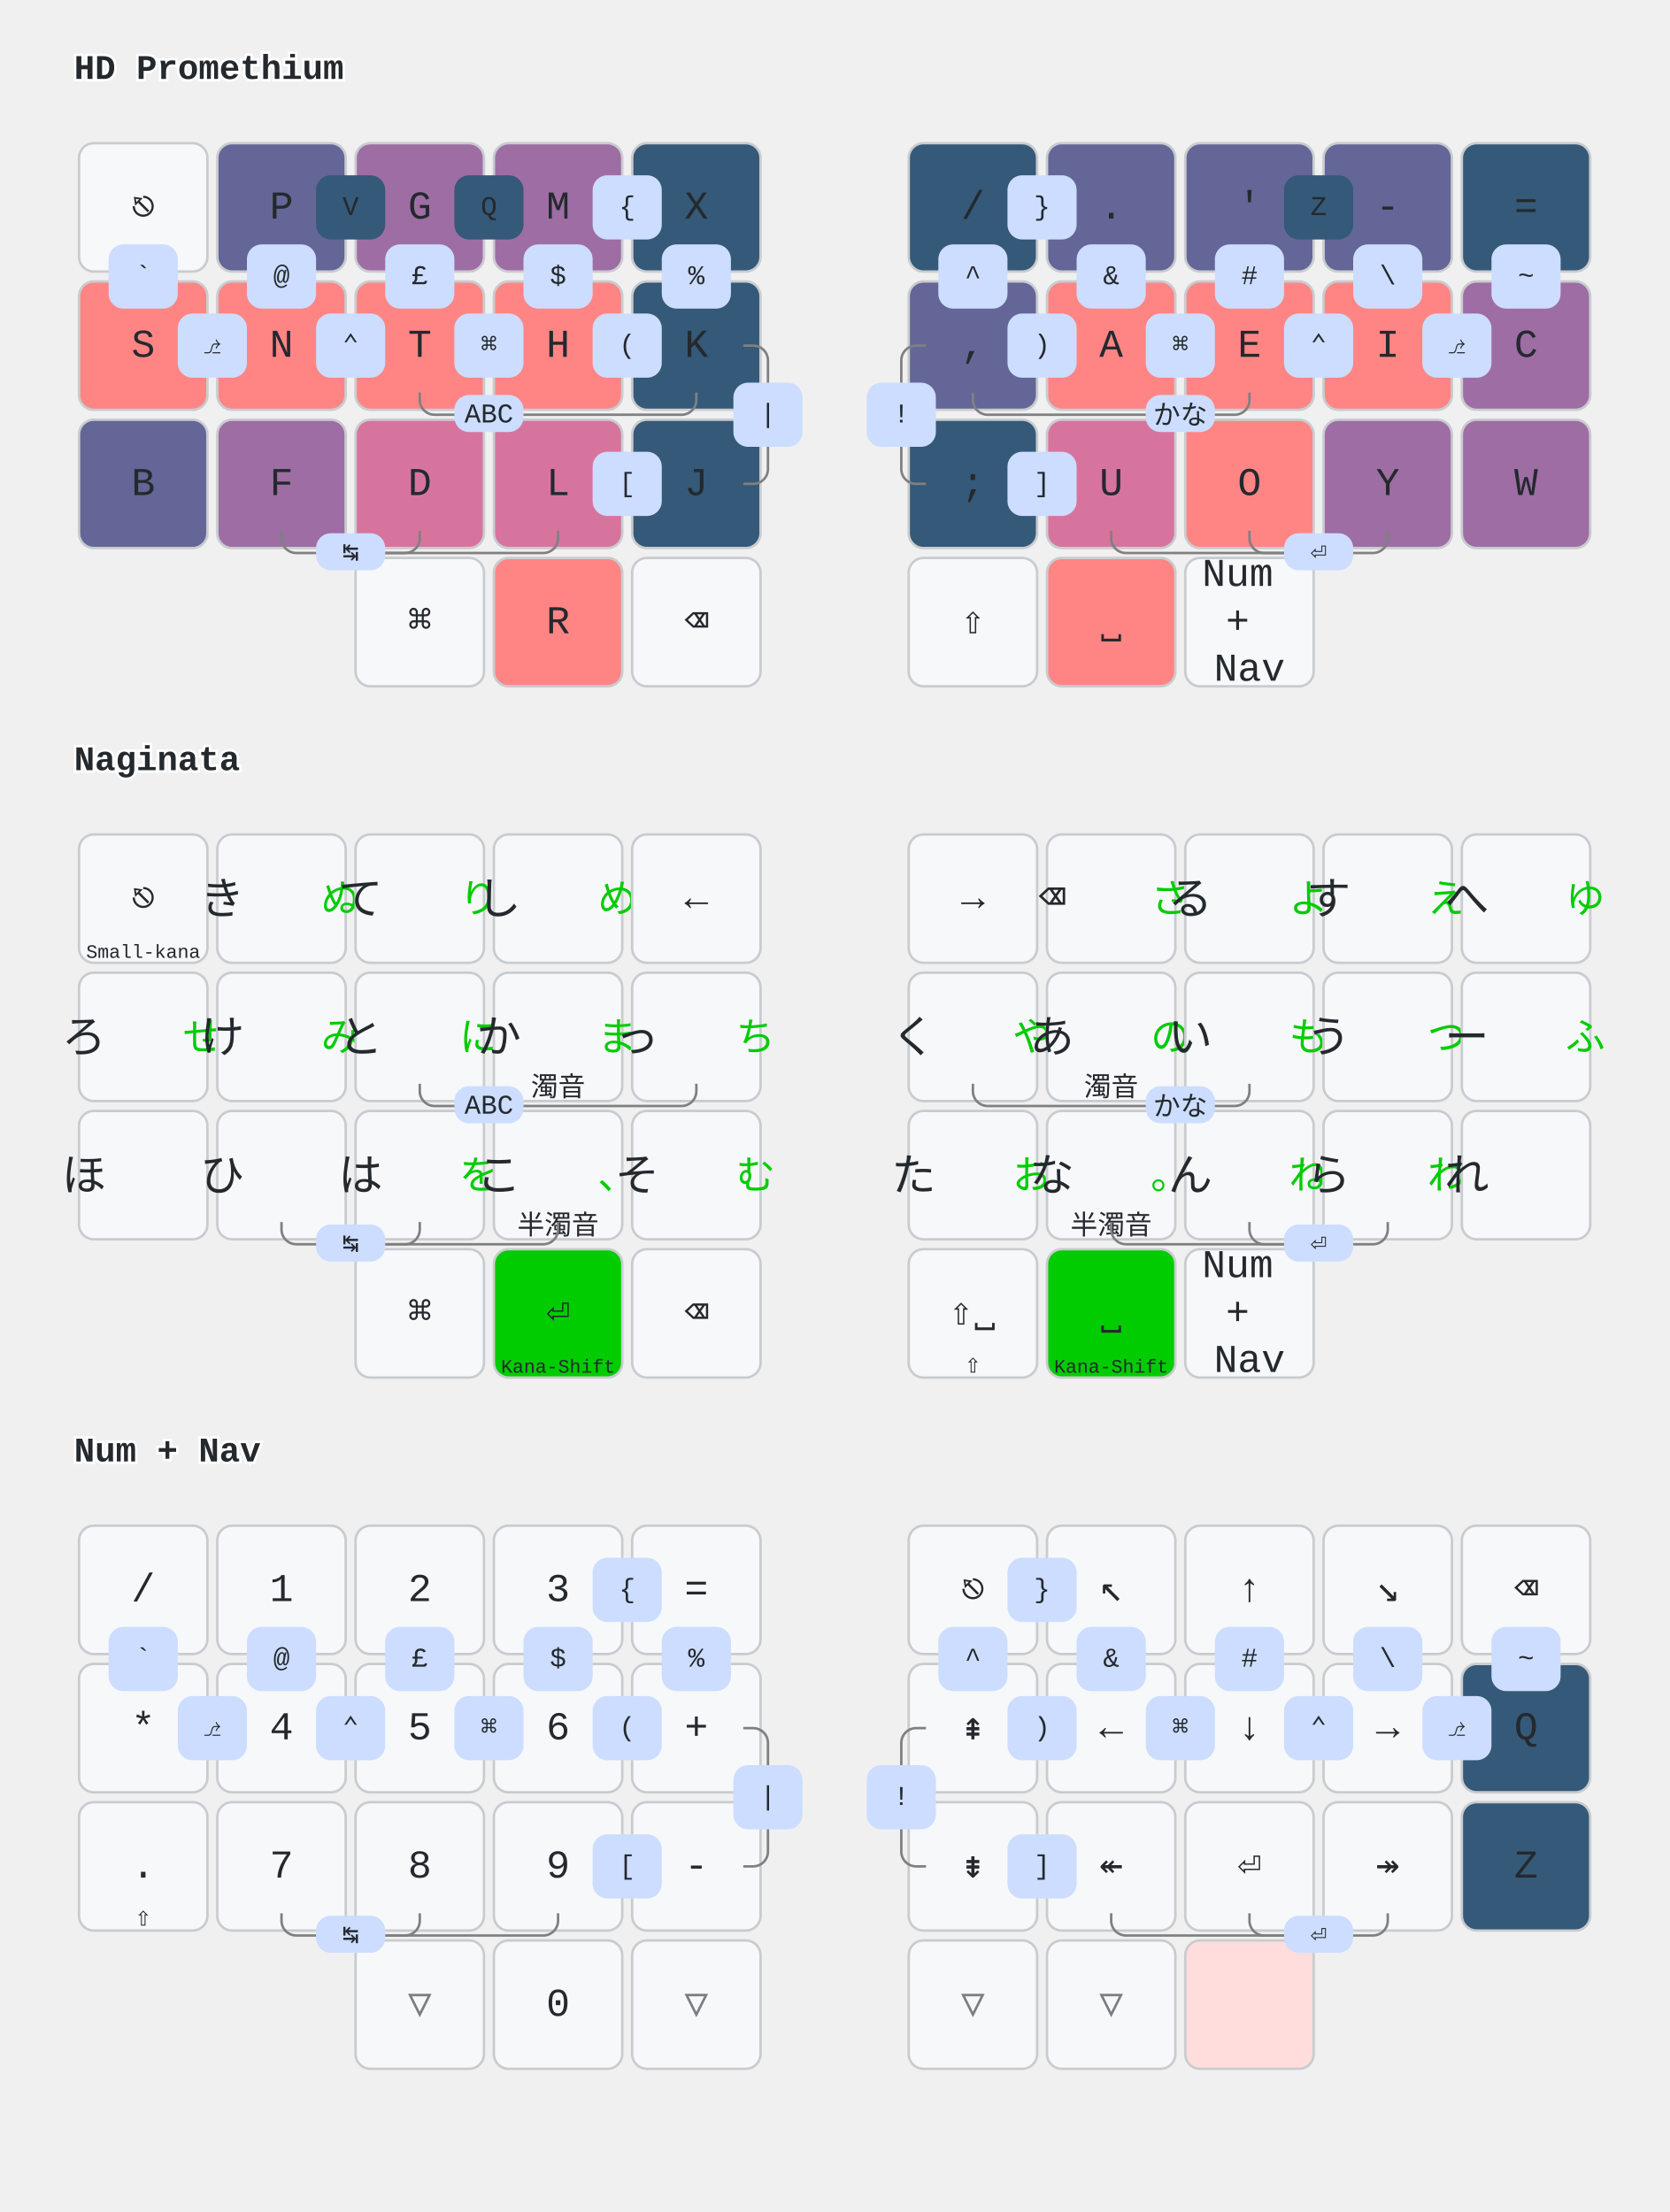
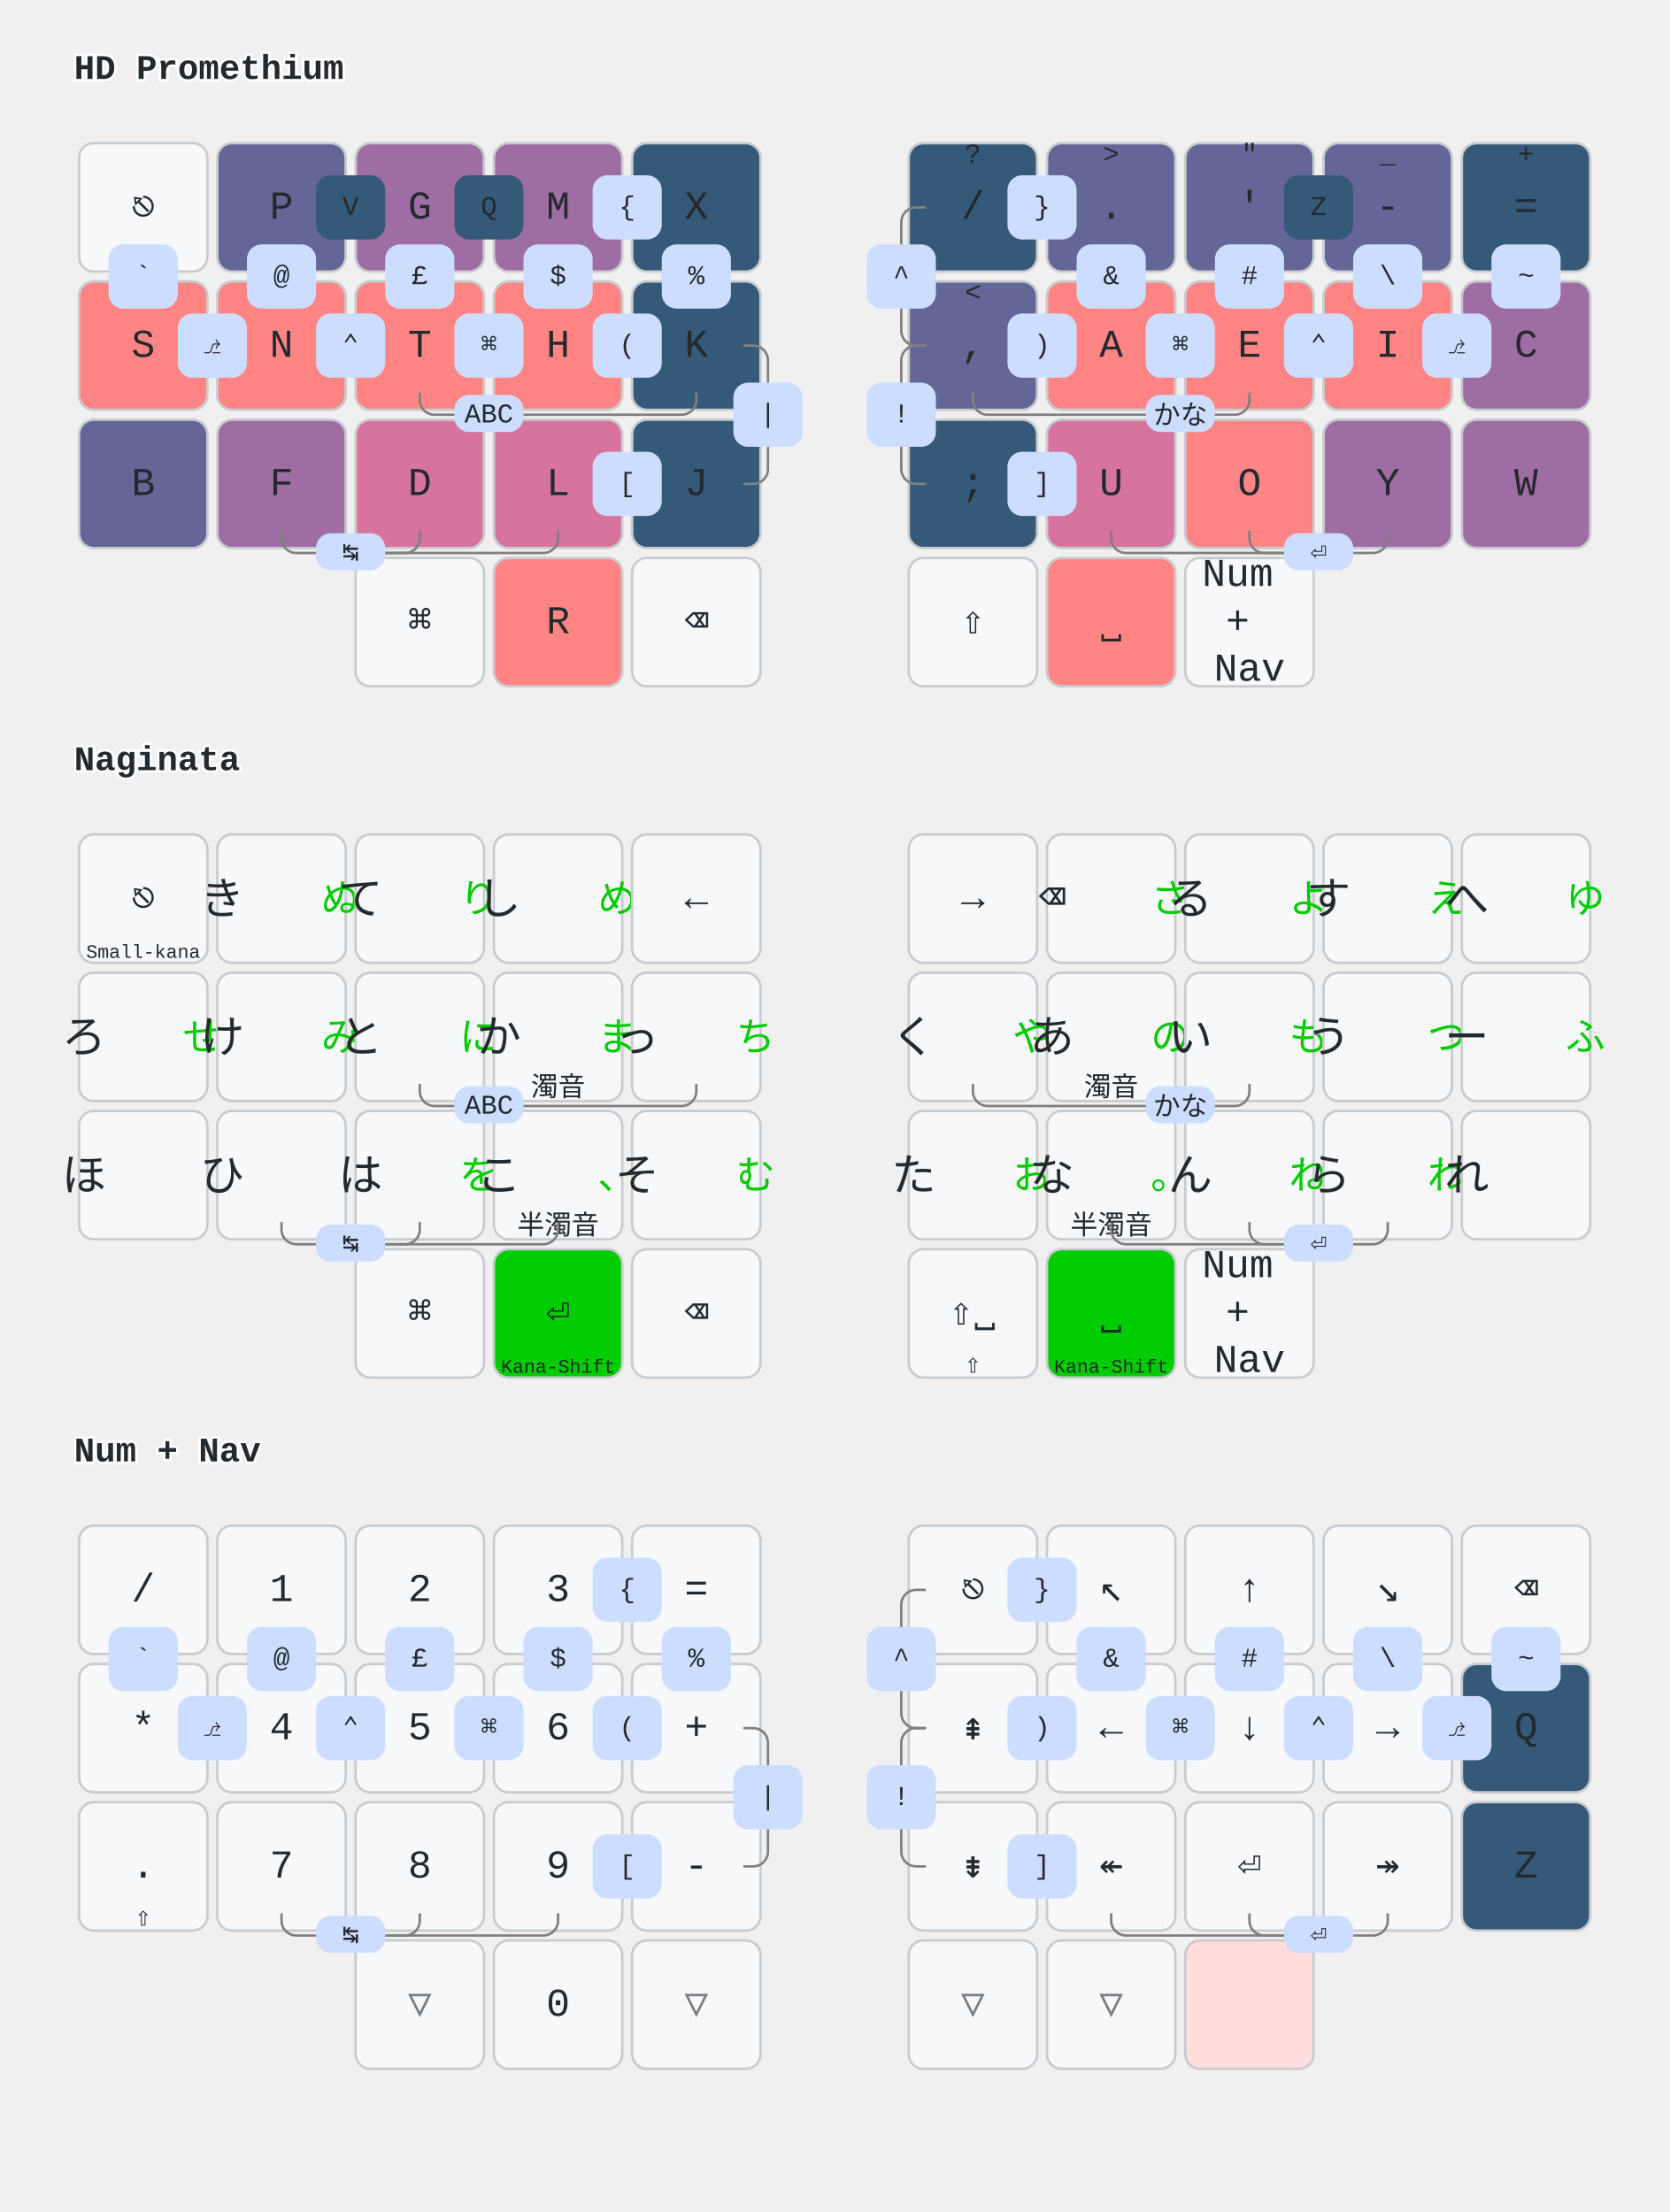
<svg xmlns="http://www.w3.org/2000/svg" width="676" height="896" viewBox="0 0 676 896" class="keymap">
  <style>/* inherit to force styles through use tags*/
svg path {
    fill: inherit;
}
/* font and background color specifications */
svg.keymap {
    font-family: SFMono-Regular,Consolas,Liberation Mono,Menlo,monospace;
    font-size: 14px;
    font-kerning: normal;
    text-rendering: optimizeLegibility;
    fill: #24292e;
}

/* default key styling */
rect.key {
    fill: #f6f8fa;
    stroke: #c9cccf;
    stroke-width: 1;
}

/* color accent for combo boxes */
rect.combo {
    fill: #cdf;
}

/* color accent for held keys */
rect.held, rect.combo.held {
    fill: #fdd;
}

/* color accent for ghost (optional) keys */
rect.ghost, rect.combo.ghost {
    stroke-dasharray: 4, 4;
    stroke-width: 2;
}

text {
    text-anchor: middle;
    dominant-baseline: middle;
}

/* styling for layer labels */
text.label {
    font-weight: bold;
    text-anchor: start;
    stroke: white;
    stroke-width: 2;
    paint-order: stroke;
}

text.tap {
    font-size: 16px;
}

/* styling for combo tap, and key hold/shifted label text */
text.combo, text.hold, text.shifted {
    font-size: 11px;
}

text.hold {
    text-anchor: middle;
    dominant-baseline: auto;
}

text.shifted {
    text-anchor: middle;
    dominant-baseline: hanging;
}

/* styling for hold/shifted label text in combo box */
text.combo.hold, text.combo.shifted {
    font-size: 8px;
}

/* lighter symbol for transparent keys */
text.trans {
    fill: #7b7e81;
}

/* styling for combo dendrons */
path.combo {
    stroke-width: 1;
    stroke: gray;
    fill: none;
}

/* Start Tabler Icons Cleanup */
/* cannot use height/width with glyphs */
.icon-tabler &gt; path {
    fill: inherit;
    stroke: inherit;
}
/* hide tabler's default box */
.icon-tabler &gt; path[stroke="none"][fill="none"] {
    visibility: collapse;
}

rect.low {
    fill: #355978;
}
rect.medium-low {
    fill: #636696;
}
rect.medium {
    fill: #9E6DA4;
}
rect.medium-high {
    fill: #D7749D;
}
rect.high {
    fill: #FF8585;
}

/* green styling for Naginata kana-shift */
rect.kshift {
    fill: #00CC00;
}
text.left {
    font-size: 18px;
    translate: 16px 7px;
}
text.right {
    fill: #00CC00;
    font-size: 16px;
    translate: -16px -10px;
}
</style>
  <g transform="translate(30, 0)" class="layer-HD Promethium">
    <text x="0" y="28" class="label" id="HD-Promethium">HD Promethium</text>
    <g transform="translate(0, 56)">
      <g transform="translate(28, 28)" class="key keypos-0">
        <rect rx="6" ry="6" x="-26" y="-26" width="52" height="52" class="key" />
        <text x="0" y="0" class="key tap">⎋</text>
      </g>
      <g transform="translate(84, 28)" class="key medium-low keypos-1">
        <rect rx="6" ry="6" x="-26" y="-26" width="52" height="52" class="key medium-low" />
        <text x="0" y="0" class="key medium-low tap">P</text>
      </g>
      <g transform="translate(140, 28)" class="key medium keypos-2">
        <rect rx="6" ry="6" x="-26" y="-26" width="52" height="52" class="key medium" />
        <text x="0" y="0" class="key medium tap">G</text>
      </g>
      <g transform="translate(196, 28)" class="key medium keypos-3">
        <rect rx="6" ry="6" x="-26" y="-26" width="52" height="52" class="key medium" />
        <text x="0" y="0" class="key medium tap">M</text>
      </g>
      <g transform="translate(252, 28)" class="key low keypos-4">
        <rect rx="6" ry="6" x="-26" y="-26" width="52" height="52" class="key low" />
        <text x="0" y="0" class="key low tap">X</text>
      </g>
      <g transform="translate(364, 28)" class="key low keypos-5">
        <rect rx="6" ry="6" x="-26" y="-26" width="52" height="52" class="key low" />
        <text x="0" y="0" class="key low tap">/</text>
+         <text x="0" y="-24" class="key low shifted">?</text>
      </g>
      <g transform="translate(420, 28)" class="key medium-low keypos-6">
        <rect rx="6" ry="6" x="-26" y="-26" width="52" height="52" class="key medium-low" />
        <text x="0" y="0" class="key medium-low tap">.</text>
+         <text x="0" y="-24" class="key medium-low shifted">&gt;</text>
      </g>
      <g transform="translate(476, 28)" class="key medium-low keypos-7">
        <rect rx="6" ry="6" x="-26" y="-26" width="52" height="52" class="key medium-low" />
        <text x="0" y="0" class="key medium-low tap">'</text>
+         <text x="0" y="-24" class="key medium-low shifted">"</text>
      </g>
      <g transform="translate(532, 28)" class="key medium-low keypos-8">
        <rect rx="6" ry="6" x="-26" y="-26" width="52" height="52" class="key medium-low" />
        <text x="0" y="0" class="key medium-low tap">-</text>
+         <text x="0" y="-24" class="key medium-low shifted">_</text>
      </g>
      <g transform="translate(588, 28)" class="key low keypos-9">
        <rect rx="6" ry="6" x="-26" y="-26" width="52" height="52" class="key low" />
        <text x="0" y="0" class="key low tap">=</text>
+         <text x="0" y="-24" class="key low shifted">+</text>
      </g>
      <g transform="translate(28, 84)" class="key high keypos-10">
        <rect rx="6" ry="6" x="-26" y="-26" width="52" height="52" class="key high" />
        <text x="0" y="0" class="key high tap">S</text>
      </g>
      <g transform="translate(84, 84)" class="key high keypos-11">
        <rect rx="6" ry="6" x="-26" y="-26" width="52" height="52" class="key high" />
        <text x="0" y="0" class="key high tap">N</text>
      </g>
      <g transform="translate(140, 84)" class="key high keypos-12">
        <rect rx="6" ry="6" x="-26" y="-26" width="52" height="52" class="key high" />
        <text x="0" y="0" class="key high tap">T</text>
      </g>
      <g transform="translate(196, 84)" class="key high keypos-13">
        <rect rx="6" ry="6" x="-26" y="-26" width="52" height="52" class="key high" />
        <text x="0" y="0" class="key high tap">H</text>
      </g>
      <g transform="translate(252, 84)" class="key low keypos-14">
        <rect rx="6" ry="6" x="-26" y="-26" width="52" height="52" class="key low" />
        <text x="0" y="0" class="key low tap">K</text>
      </g>
      <g transform="translate(364, 84)" class="key medium-low keypos-15">
        <rect rx="6" ry="6" x="-26" y="-26" width="52" height="52" class="key medium-low" />
        <text x="0" y="0" class="key medium-low tap">,</text>
+         <text x="0" y="-24" class="key medium-low shifted">&lt;</text>
      </g>
      <g transform="translate(420, 84)" class="key high keypos-16">
        <rect rx="6" ry="6" x="-26" y="-26" width="52" height="52" class="key high" />
        <text x="0" y="0" class="key high tap">A</text>
      </g>
      <g transform="translate(476, 84)" class="key high keypos-17">
        <rect rx="6" ry="6" x="-26" y="-26" width="52" height="52" class="key high" />
        <text x="0" y="0" class="key high tap">E</text>
      </g>
      <g transform="translate(532, 84)" class="key high keypos-18">
        <rect rx="6" ry="6" x="-26" y="-26" width="52" height="52" class="key high" />
        <text x="0" y="0" class="key high tap">I</text>
      </g>
      <g transform="translate(588, 84)" class="key medium keypos-19">
        <rect rx="6" ry="6" x="-26" y="-26" width="52" height="52" class="key medium" />
        <text x="0" y="0" class="key medium tap">C</text>
      </g>
      <g transform="translate(28, 140)" class="key medium-low keypos-20">
        <rect rx="6" ry="6" x="-26" y="-26" width="52" height="52" class="key medium-low" />
        <text x="0" y="0" class="key medium-low tap">B</text>
      </g>
      <g transform="translate(84, 140)" class="key medium keypos-21">
        <rect rx="6" ry="6" x="-26" y="-26" width="52" height="52" class="key medium" />
        <text x="0" y="0" class="key medium tap">F</text>
      </g>
      <g transform="translate(140, 140)" class="key medium-high keypos-22">
        <rect rx="6" ry="6" x="-26" y="-26" width="52" height="52" class="key medium-high" />
        <text x="0" y="0" class="key medium-high tap">D</text>
      </g>
      <g transform="translate(196, 140)" class="key medium-high keypos-23">
        <rect rx="6" ry="6" x="-26" y="-26" width="52" height="52" class="key medium-high" />
        <text x="0" y="0" class="key medium-high tap">L</text>
      </g>
      <g transform="translate(252, 140)" class="key low keypos-24">
        <rect rx="6" ry="6" x="-26" y="-26" width="52" height="52" class="key low" />
        <text x="0" y="0" class="key low tap">J</text>
      </g>
      <g transform="translate(364, 140)" class="key low keypos-25">
        <rect rx="6" ry="6" x="-26" y="-26" width="52" height="52" class="key low" />
        <text x="0" y="0" class="key low tap">;</text>
      </g>
      <g transform="translate(420, 140)" class="key medium-high keypos-26">
        <rect rx="6" ry="6" x="-26" y="-26" width="52" height="52" class="key medium-high" />
        <text x="0" y="0" class="key medium-high tap">U</text>
      </g>
      <g transform="translate(476, 140)" class="key high keypos-27">
        <rect rx="6" ry="6" x="-26" y="-26" width="52" height="52" class="key high" />
        <text x="0" y="0" class="key high tap">O</text>
      </g>
      <g transform="translate(532, 140)" class="key medium keypos-28">
        <rect rx="6" ry="6" x="-26" y="-26" width="52" height="52" class="key medium" />
        <text x="0" y="0" class="key medium tap">Y</text>
      </g>
      <g transform="translate(588, 140)" class="key medium keypos-29">
        <rect rx="6" ry="6" x="-26" y="-26" width="52" height="52" class="key medium" />
        <text x="0" y="0" class="key medium tap">W</text>
      </g>
      <g transform="translate(140, 196)" class="key keypos-30">
        <rect rx="6" ry="6" x="-26" y="-26" width="52" height="52" class="key" />
        <text x="0" y="0" class="key tap">⌘</text>
      </g>
      <g transform="translate(196, 196)" class="key high keypos-31">
        <rect rx="6" ry="6" x="-26" y="-26" width="52" height="52" class="key high" />
        <text x="0" y="0" class="key high tap">R</text>
      </g>
      <g transform="translate(252, 196)" class="key keypos-32">
        <rect rx="6" ry="6" x="-26" y="-26" width="52" height="52" class="key" />
        <text x="0" y="0" class="key tap">⌫</text>
      </g>
      <g transform="translate(364, 196)" class="key keypos-33">
        <rect rx="6" ry="6" x="-26" y="-26" width="52" height="52" class="key" />
        <text x="0" y="0" class="key tap">⇧</text>
      </g>
      <g transform="translate(420, 196)" class="key high keypos-34">
        <rect rx="6" ry="6" x="-26" y="-26" width="52" height="52" class="key high" />
        <text x="0" y="0" class="key high tap">⎵</text>
      </g>
      <g transform="translate(476, 196)" class="key keypos-35">
        <rect rx="6" ry="6" x="-26" y="-26" width="52" height="52" class="key" />
        <a href="#Num--Nav">
          <text x="0" y="0" class="key tap layer-activator">
            <tspan x="0" dy="-1.2em">Num</tspan>
            <tspan x="0" dy="1.2em">+</tspan>
            <tspan x="0" dy="1.2em">Nav</tspan>
          </text>
        </a>
      </g>
      <g class="combo combopos-2">
        <path d="M448,112 h-78 a6.0,6.0 0 0 1 -6.0,-6.0 v-3" class="combo" />
        <path d="M448,112 h22 a6.0,6.0 0 0 0 6.0,-6.0 v-3" class="combo" />
        <rect rx="6" ry="6" x="434" y="104" width="28" height="15" class="combo" />
        <text x="448" y="112" class="combo tap">かな</text>
      </g>
      <g class="combo combopos-3">
        <path d="M168,112 h78 a6.0,6.0 0 0 0 6.0,-6.0 v-3" class="combo" />
        <path d="M168,112 h-22 a6.0,6.0 0 0 1 -6.0,-6.0 v-3" class="combo" />
        <rect rx="6" ry="6" x="154" y="104" width="28" height="15" class="combo" />
        <text x="168" y="112" class="combo tap">ABC</text>
      </g>
      <g class="combo combopos-4">
        <path d="M112,168 h78 a6.0,6.0 0 0 0 6.0,-6.0 v-3" class="combo" />
        <path d="M112,168 h22 a6.0,6.0 0 0 0 6.0,-6.0 v-3" class="combo" />
        <path d="M112,168 h-22 a6.0,6.0 0 0 1 -6.0,-6.0 v-3" class="combo" />
        <rect rx="6" ry="6" x="98" y="160" width="28" height="15" class="combo" />
        <text x="112" y="168" class="combo tap">↹</text>
      </g>
      <g class="combo combopos-5">
        <path d="M504,168 h-78 a6.0,6.0 0 0 1 -6.0,-6.0 v-3" class="combo" />
        <path d="M504,168 h-22 a6.0,6.0 0 0 1 -6.0,-6.0 v-3" class="combo" />
        <path d="M504,168 h22 a6.0,6.0 0 0 0 6.0,-6.0 v-3" class="combo" />
        <rect rx="6" ry="6" x="490" y="160" width="28" height="15" class="combo" />
        <text x="504" y="168" class="combo tap">⏎</text>
      </g>
      <g class="combo combopos-6">
        <rect rx="6" ry="6" x="42" y="71" width="28" height="26" class="combo" />
        <text x="56" y="84" class="combo tap">⎇</text>
      </g>
      <g class="combo combopos-7">
        <rect rx="6" ry="6" x="98" y="71" width="28" height="26" class="combo" />
        <text x="112" y="84" class="combo tap">⌃</text>
      </g>
      <g class="combo combopos-8">
        <rect rx="6" ry="6" x="154" y="71" width="28" height="26" class="combo" />
        <text x="168" y="84" class="combo tap">⌘</text>
      </g>
      <g class="combo combopos-9">
        <rect rx="6" ry="6" x="546" y="71" width="28" height="26" class="combo" />
        <text x="560" y="84" class="combo tap">⎇</text>
      </g>
      <g class="combo combopos-10">
        <rect rx="6" ry="6" x="490" y="71" width="28" height="26" class="combo" />
        <text x="504" y="84" class="combo tap">⌃</text>
      </g>
      <g class="combo combopos-11">
        <rect rx="6" ry="6" x="434" y="71" width="28" height="26" class="combo" />
        <text x="448" y="84" class="combo tap">⌘</text>
      </g>
      <g class="combo low combopos-12">
        <rect rx="6" ry="6" x="154" y="15" width="28" height="26" class="combo low" />
        <text x="168" y="28" class="combo low tap">Q</text>
      </g>
      <g class="combo low combopos-13">
        <rect rx="6" ry="6" x="490" y="15" width="28" height="26" class="combo low" />
        <text x="504" y="28" class="combo low tap">Z</text>
      </g>
      <g class="combo low combopos-14">
        <rect rx="6" ry="6" x="98" y="15" width="28" height="26" class="combo low" />
        <text x="112" y="28" class="combo low tap">V</text>
      </g>
      <g class="combo combopos-15">
        <rect rx="6" ry="6" x="14" y="43" width="28" height="26" class="combo" />
        <text x="28" y="56" class="combo tap">`</text>
      </g>
      <g class="combo combopos-16">
        <rect rx="6" ry="6" x="70" y="43" width="28" height="26" class="combo" />
        <text x="84" y="56" class="combo tap">@</text>
      </g>
      <g class="combo combopos-17">
        <rect rx="6" ry="6" x="126" y="43" width="28" height="26" class="combo" />
        <text x="140" y="56" class="combo tap">£</text>
      </g>
      <g class="combo combopos-18">
        <rect rx="6" ry="6" x="182" y="43" width="28" height="26" class="combo" />
        <text x="196" y="56" class="combo tap">$</text>
      </g>
      <g class="combo combopos-19">
        <rect rx="6" ry="6" x="238" y="43" width="28" height="26" class="combo" />
        <text x="252" y="56" class="combo tap">%</text>
      </g>
      <g class="combo combopos-20">
        <path d="M281,112 v-22 a6.0,6.0 0 0 0 -6.0,-6.0 h-4" class="combo" />
        <path d="M281,112 v22 a6.0,6.0 0 0 1 -6.0,6.0 h-4" class="combo" />
        <rect rx="6" ry="6" x="267" y="99" width="28" height="26" class="combo" />
        <text x="281" y="112" class="combo tap">|</text>
      </g>
      <g class="combo combopos-21">
        <path d="M335,112 v-22 a6.0,6.0 0 0 1 6.0,-6.0 h4" class="combo" />
        <path d="M335,112 v22 a6.0,6.0 0 0 0 6.0,6.0 h4" class="combo" />
        <rect rx="6" ry="6" x="321" y="99" width="28" height="26" class="combo" />
        <text x="335" y="112" class="combo tap">!</text>
      </g>
      <g class="combo combopos-22">
-         <rect rx="6" ry="6" x="350" y="43" width="28" height="26" class="combo" />
-         <text x="364" y="56" class="combo tap">^</text>
+         <path d="M335,56 v-22 a6.0,6.0 0 0 1 6.0,-6.0 h4" class="combo" />
+         <path d="M335,56 v22 a6.0,6.0 0 0 0 6.0,6.0 h4" class="combo" />
+         <rect rx="6" ry="6" x="321" y="43" width="28" height="26" class="combo" />
+         <text x="335" y="56" class="combo tap">^</text>
      </g>
      <g class="combo combopos-23">
        <rect rx="6" ry="6" x="406" y="43" width="28" height="26" class="combo" />
        <text x="420" y="56" class="combo tap">&amp;</text>
      </g>
      <g class="combo combopos-24">
        <rect rx="6" ry="6" x="462" y="43" width="28" height="26" class="combo" />
        <text x="476" y="56" class="combo tap">#</text>
      </g>
      <g class="combo combopos-25">
        <rect rx="6" ry="6" x="518" y="43" width="28" height="26" class="combo" />
        <text x="532" y="56" class="combo tap">\</text>
      </g>
      <g class="combo combopos-26">
        <rect rx="6" ry="6" x="574" y="43" width="28" height="26" class="combo" />
        <text x="588" y="56" class="combo tap">~</text>
      </g>
      <g class="combo combopos-27">
        <rect rx="6" ry="6" x="210" y="15" width="28" height="26" class="combo" />
        <text x="224" y="28" class="combo tap">{</text>
      </g>
      <g class="combo combopos-28">
        <rect rx="6" ry="6" x="378" y="15" width="28" height="26" class="combo" />
        <text x="392" y="28" class="combo tap">}</text>
      </g>
      <g class="combo combopos-29">
        <rect rx="6" ry="6" x="210" y="71" width="28" height="26" class="combo" />
        <text x="224" y="84" class="combo tap">(</text>
      </g>
      <g class="combo combopos-30">
        <rect rx="6" ry="6" x="378" y="71" width="28" height="26" class="combo" />
        <text x="392" y="84" class="combo tap">)</text>
      </g>
      <g class="combo combopos-31">
        <rect rx="6" ry="6" x="210" y="127" width="28" height="26" class="combo" />
        <text x="224" y="140" class="combo tap">[</text>
      </g>
      <g class="combo combopos-32">
        <rect rx="6" ry="6" x="378" y="127" width="28" height="26" class="combo" />
        <text x="392" y="140" class="combo tap">]</text>
      </g>
    </g>
  </g>
  <g transform="translate(30, 280)" class="layer-Naginata">
    <text x="0" y="28" class="label" id="Naginata">Naginata</text>
    <g transform="translate(0, 56)">
      <g transform="translate(28, 28)" class="key keypos-0">
        <rect rx="6" ry="6" x="-26" y="-26" width="52" height="52" class="key" />
        <text x="0" y="0" class="key tap">⎋</text>
        <text x="0" y="24" class="key hold">
          <tspan style="font-size: 70%">Small-kana</tspan>
        </text>
      </g>
      <g transform="translate(84, 28)" class="key keypos-1">
        <rect rx="6" ry="6" x="-26" y="-26" width="52" height="52" class="key" />
        <text x="-24" y="0" class="key left">き</text>
        <text x="24" y="0" class="key right">ぬ</text>
      </g>
      <g transform="translate(140, 28)" class="key keypos-2">
        <rect rx="6" ry="6" x="-26" y="-26" width="52" height="52" class="key" />
        <text x="-24" y="0" class="key left">て</text>
        <text x="24" y="0" class="key right">り</text>
      </g>
      <g transform="translate(196, 28)" class="key keypos-3">
        <rect rx="6" ry="6" x="-26" y="-26" width="52" height="52" class="key" />
        <text x="-24" y="0" class="key left">し</text>
        <text x="24" y="0" class="key right">め</text>
      </g>
      <g transform="translate(252, 28)" class="key keypos-4">
        <rect rx="6" ry="6" x="-26" y="-26" width="52" height="52" class="key" />
        <text x="0" y="0" class="key tap">←</text>
      </g>
      <g transform="translate(364, 28)" class="key keypos-5">
        <rect rx="6" ry="6" x="-26" y="-26" width="52" height="52" class="key" />
        <text x="0" y="0" class="key tap">→</text>
      </g>
      <g transform="translate(420, 28)" class="key keypos-6">
        <rect rx="6" ry="6" x="-26" y="-26" width="52" height="52" class="key" />
        <text x="-24" y="0" class="key left">⌫</text>
        <text x="24" y="0" class="key right">さ</text>
      </g>
      <g transform="translate(476, 28)" class="key keypos-7">
        <rect rx="6" ry="6" x="-26" y="-26" width="52" height="52" class="key" />
        <text x="-24" y="0" class="key left">る</text>
        <text x="24" y="0" class="key right">よ</text>
      </g>
      <g transform="translate(532, 28)" class="key keypos-8">
        <rect rx="6" ry="6" x="-26" y="-26" width="52" height="52" class="key" />
        <text x="-24" y="0" class="key left">す</text>
        <text x="24" y="0" class="key right">え</text>
      </g>
      <g transform="translate(588, 28)" class="key keypos-9">
        <rect rx="6" ry="6" x="-26" y="-26" width="52" height="52" class="key" />
        <text x="-24" y="0" class="key left">へ</text>
        <text x="24" y="0" class="key right">ゆ</text>
      </g>
      <g transform="translate(28, 84)" class="key keypos-10">
        <rect rx="6" ry="6" x="-26" y="-26" width="52" height="52" class="key" />
        <text x="-24" y="0" class="key left">ろ</text>
        <text x="24" y="0" class="key right">せ</text>
      </g>
      <g transform="translate(84, 84)" class="key keypos-11">
        <rect rx="6" ry="6" x="-26" y="-26" width="52" height="52" class="key" />
        <text x="-24" y="0" class="key left">け</text>
        <text x="24" y="0" class="key right">み</text>
      </g>
      <g transform="translate(140, 84)" class="key keypos-12">
        <rect rx="6" ry="6" x="-26" y="-26" width="52" height="52" class="key" />
        <text x="-24" y="0" class="key left">と</text>
        <text x="24" y="0" class="key right">に</text>
      </g>
      <g transform="translate(196, 84)" class="key keypos-13">
        <rect rx="6" ry="6" x="-26" y="-26" width="52" height="52" class="key" />
        <text x="0" y="24" class="key hold">濁音</text>
        <text x="-24" y="0" class="key left">か</text>
        <text x="24" y="0" class="key right">ま</text>
      </g>
      <g transform="translate(252, 84)" class="key keypos-14">
        <rect rx="6" ry="6" x="-26" y="-26" width="52" height="52" class="key" />
        <text x="-24" y="0" class="key left">っ</text>
        <text x="24" y="0" class="key right">ち</text>
      </g>
      <g transform="translate(364, 84)" class="key keypos-15">
        <rect rx="6" ry="6" x="-26" y="-26" width="52" height="52" class="key" />
        <text x="-24" y="0" class="key left">く</text>
        <text x="24" y="0" class="key right">や</text>
      </g>
      <g transform="translate(420, 84)" class="key keypos-16">
        <rect rx="6" ry="6" x="-26" y="-26" width="52" height="52" class="key" />
        <text x="0" y="24" class="key hold">濁音</text>
        <text x="-24" y="0" class="key left">あ</text>
        <text x="24" y="0" class="key right">の</text>
      </g>
      <g transform="translate(476, 84)" class="key keypos-17">
        <rect rx="6" ry="6" x="-26" y="-26" width="52" height="52" class="key" />
        <text x="-24" y="0" class="key left">い</text>
        <text x="24" y="0" class="key right">も</text>
      </g>
      <g transform="translate(532, 84)" class="key keypos-18">
        <rect rx="6" ry="6" x="-26" y="-26" width="52" height="52" class="key" />
        <text x="-24" y="0" class="key left">う</text>
        <text x="24" y="0" class="key right">つ</text>
      </g>
      <g transform="translate(588, 84)" class="key keypos-19">
        <rect rx="6" ry="6" x="-26" y="-26" width="52" height="52" class="key" />
        <text x="-24" y="0" class="key left">ー</text>
        <text x="24" y="0" class="key right">ふ</text>
      </g>
      <g transform="translate(28, 140)" class="key keypos-20">
        <rect rx="6" ry="6" x="-26" y="-26" width="52" height="52" class="key" />
        <text x="-24" y="0" class="key left">ほ</text>
      </g>
      <g transform="translate(84, 140)" class="key keypos-21">
        <rect rx="6" ry="6" x="-26" y="-26" width="52" height="52" class="key" />
        <text x="-24" y="0" class="key left">ひ</text>
      </g>
      <g transform="translate(140, 140)" class="key keypos-22">
        <rect rx="6" ry="6" x="-26" y="-26" width="52" height="52" class="key" />
        <text x="-24" y="0" class="key left">は</text>
        <text x="24" y="0" class="key right">を</text>
      </g>
      <g transform="translate(196, 140)" class="key keypos-23">
        <rect rx="6" ry="6" x="-26" y="-26" width="52" height="52" class="key" />
        <text x="0" y="24" class="key hold">半濁音</text>
        <text x="-24" y="0" class="key left">こ</text>
        <text x="24" y="0" class="key right">、</text>
      </g>
      <g transform="translate(252, 140)" class="key keypos-24">
        <rect rx="6" ry="6" x="-26" y="-26" width="52" height="52" class="key" />
        <text x="-24" y="0" class="key left">そ</text>
        <text x="24" y="0" class="key right">む</text>
      </g>
      <g transform="translate(364, 140)" class="key keypos-25">
        <rect rx="6" ry="6" x="-26" y="-26" width="52" height="52" class="key" />
        <text x="-24" y="0" class="key left">た</text>
        <text x="24" y="0" class="key right">お</text>
      </g>
      <g transform="translate(420, 140)" class="key keypos-26">
        <rect rx="6" ry="6" x="-26" y="-26" width="52" height="52" class="key" />
        <text x="0" y="24" class="key hold">半濁音</text>
        <text x="-24" y="0" class="key left">な</text>
        <text x="24" y="0" class="key right">。</text>
      </g>
      <g transform="translate(476, 140)" class="key keypos-27">
        <rect rx="6" ry="6" x="-26" y="-26" width="52" height="52" class="key" />
        <text x="-24" y="0" class="key left">ん</text>
        <text x="24" y="0" class="key right">ね</text>
      </g>
      <g transform="translate(532, 140)" class="key keypos-28">
        <rect rx="6" ry="6" x="-26" y="-26" width="52" height="52" class="key" />
        <text x="-24" y="0" class="key left">ら</text>
        <text x="24" y="0" class="key right">わ</text>
      </g>
      <g transform="translate(588, 140)" class="key keypos-29">
        <rect rx="6" ry="6" x="-26" y="-26" width="52" height="52" class="key" />
        <text x="-24" y="0" class="key left">れ</text>
      </g>
      <g transform="translate(140, 196)" class="key keypos-30">
        <rect rx="6" ry="6" x="-26" y="-26" width="52" height="52" class="key" />
        <text x="0" y="0" class="key tap">⌘</text>
      </g>
      <g transform="translate(196, 196)" class="key kshift keypos-31">
        <rect rx="6" ry="6" x="-26" y="-26" width="52" height="52" class="key kshift" />
        <text x="0" y="0" class="key kshift tap">⏎</text>
        <text x="0" y="24" class="key kshift hold">
          <tspan style="font-size: 70%">Kana-Shift</tspan>
        </text>
      </g>
      <g transform="translate(252, 196)" class="key keypos-32">
        <rect rx="6" ry="6" x="-26" y="-26" width="52" height="52" class="key" />
        <text x="0" y="0" class="key tap">⌫</text>
      </g>
      <g transform="translate(364, 196)" class="key keypos-33">
        <rect rx="6" ry="6" x="-26" y="-26" width="52" height="52" class="key" />
        <text x="0" y="0" class="key tap">⇧⎵</text>
        <text x="0" y="24" class="key hold">⇧</text>
      </g>
      <g transform="translate(420, 196)" class="key kshift keypos-34">
        <rect rx="6" ry="6" x="-26" y="-26" width="52" height="52" class="key kshift" />
        <text x="0" y="0" class="key kshift tap">⎵</text>
        <text x="0" y="24" class="key kshift hold">
          <tspan style="font-size: 70%">Kana-Shift</tspan>
        </text>
      </g>
      <g transform="translate(476, 196)" class="key keypos-35">
        <rect rx="6" ry="6" x="-26" y="-26" width="52" height="52" class="key" />
        <a href="#Num--Nav">
          <text x="0" y="0" class="key tap layer-activator">
            <tspan x="0" dy="-1.2em">Num</tspan>
            <tspan x="0" dy="1.2em">+</tspan>
            <tspan x="0" dy="1.2em">Nav</tspan>
          </text>
        </a>
      </g>
      <g class="combo combopos-0">
        <path d="M448,112 h-78 a6.0,6.0 0 0 1 -6.0,-6.0 v-3" class="combo" />
        <path d="M448,112 h22 a6.0,6.0 0 0 0 6.0,-6.0 v-3" class="combo" />
        <rect rx="6" ry="6" x="434" y="104" width="28" height="15" class="combo" />
        <text x="448" y="112" class="combo tap">かな</text>
      </g>
      <g class="combo combopos-1">
        <path d="M168,112 h78 a6.0,6.0 0 0 0 6.0,-6.0 v-3" class="combo" />
        <path d="M168,112 h-22 a6.0,6.0 0 0 1 -6.0,-6.0 v-3" class="combo" />
        <rect rx="6" ry="6" x="154" y="104" width="28" height="15" class="combo" />
        <text x="168" y="112" class="combo tap">ABC</text>
      </g>
      <g class="combo combopos-2">
        <path d="M112,168 h78 a6.0,6.0 0 0 0 6.0,-6.0 v-3" class="combo" />
        <path d="M112,168 h22 a6.0,6.0 0 0 0 6.0,-6.0 v-3" class="combo" />
        <path d="M112,168 h-22 a6.0,6.0 0 0 1 -6.0,-6.0 v-3" class="combo" />
        <rect rx="6" ry="6" x="98" y="160" width="28" height="15" class="combo" />
        <text x="112" y="168" class="combo tap">↹</text>
      </g>
      <g class="combo combopos-3">
        <path d="M504,168 h-78 a6.0,6.0 0 0 1 -6.0,-6.0 v-3" class="combo" />
        <path d="M504,168 h-22 a6.0,6.0 0 0 1 -6.0,-6.0 v-3" class="combo" />
        <path d="M504,168 h22 a6.0,6.0 0 0 0 6.0,-6.0 v-3" class="combo" />
        <rect rx="6" ry="6" x="490" y="160" width="28" height="15" class="combo" />
        <text x="504" y="168" class="combo tap">⏎</text>
      </g>
    </g>
  </g>
  <g transform="translate(30, 560)" class="layer-Num + Nav">
    <text x="0" y="28" class="label" id="Num--Nav">Num + Nav</text>
    <g transform="translate(0, 56)">
      <g transform="translate(28, 28)" class="key keypos-0">
        <rect rx="6" ry="6" x="-26" y="-26" width="52" height="52" class="key" />
        <text x="0" y="0" class="key tap">/</text>
      </g>
      <g transform="translate(84, 28)" class="key keypos-1">
        <rect rx="6" ry="6" x="-26" y="-26" width="52" height="52" class="key" />
        <text x="0" y="0" class="key tap">1</text>
      </g>
      <g transform="translate(140, 28)" class="key keypos-2">
        <rect rx="6" ry="6" x="-26" y="-26" width="52" height="52" class="key" />
        <text x="0" y="0" class="key tap">2</text>
      </g>
      <g transform="translate(196, 28)" class="key keypos-3">
        <rect rx="6" ry="6" x="-26" y="-26" width="52" height="52" class="key" />
        <text x="0" y="0" class="key tap">3</text>
      </g>
      <g transform="translate(252, 28)" class="key keypos-4">
        <rect rx="6" ry="6" x="-26" y="-26" width="52" height="52" class="key" />
        <text x="0" y="0" class="key tap">=</text>
      </g>
      <g transform="translate(364, 28)" class="key keypos-5">
        <rect rx="6" ry="6" x="-26" y="-26" width="52" height="52" class="key" />
        <text x="0" y="0" class="key tap">⎋</text>
      </g>
      <g transform="translate(420, 28)" class="key keypos-6">
        <rect rx="6" ry="6" x="-26" y="-26" width="52" height="52" class="key" />
        <text x="0" y="0" class="key tap">↖</text>
      </g>
      <g transform="translate(476, 28)" class="key keypos-7">
        <rect rx="6" ry="6" x="-26" y="-26" width="52" height="52" class="key" />
        <text x="0" y="0" class="key tap">↑</text>
      </g>
      <g transform="translate(532, 28)" class="key keypos-8">
        <rect rx="6" ry="6" x="-26" y="-26" width="52" height="52" class="key" />
        <text x="0" y="0" class="key tap">↘</text>
      </g>
      <g transform="translate(588, 28)" class="key keypos-9">
        <rect rx="6" ry="6" x="-26" y="-26" width="52" height="52" class="key" />
        <text x="0" y="0" class="key tap">⌫</text>
      </g>
      <g transform="translate(28, 84)" class="key keypos-10">
        <rect rx="6" ry="6" x="-26" y="-26" width="52" height="52" class="key" />
        <text x="0" y="0" class="key tap">*</text>
      </g>
      <g transform="translate(84, 84)" class="key keypos-11">
        <rect rx="6" ry="6" x="-26" y="-26" width="52" height="52" class="key" />
        <text x="0" y="0" class="key tap">4</text>
      </g>
      <g transform="translate(140, 84)" class="key keypos-12">
        <rect rx="6" ry="6" x="-26" y="-26" width="52" height="52" class="key" />
        <text x="0" y="0" class="key tap">5</text>
      </g>
      <g transform="translate(196, 84)" class="key keypos-13">
        <rect rx="6" ry="6" x="-26" y="-26" width="52" height="52" class="key" />
        <text x="0" y="0" class="key tap">6</text>
      </g>
      <g transform="translate(252, 84)" class="key keypos-14">
        <rect rx="6" ry="6" x="-26" y="-26" width="52" height="52" class="key" />
        <text x="0" y="0" class="key tap">+</text>
      </g>
      <g transform="translate(364, 84)" class="key keypos-15">
        <rect rx="6" ry="6" x="-26" y="-26" width="52" height="52" class="key" />
        <text x="0" y="0" class="key tap">⇞</text>
      </g>
      <g transform="translate(420, 84)" class="key keypos-16">
        <rect rx="6" ry="6" x="-26" y="-26" width="52" height="52" class="key" />
        <text x="0" y="0" class="key tap">←</text>
      </g>
      <g transform="translate(476, 84)" class="key keypos-17">
        <rect rx="6" ry="6" x="-26" y="-26" width="52" height="52" class="key" />
        <text x="0" y="0" class="key tap">↓</text>
      </g>
      <g transform="translate(532, 84)" class="key keypos-18">
        <rect rx="6" ry="6" x="-26" y="-26" width="52" height="52" class="key" />
        <text x="0" y="0" class="key tap">→</text>
      </g>
      <g transform="translate(588, 84)" class="key low keypos-19">
        <rect rx="6" ry="6" x="-26" y="-26" width="52" height="52" class="key low" />
        <text x="0" y="0" class="key low tap">Q</text>
      </g>
      <g transform="translate(28, 140)" class="key keypos-20">
        <rect rx="6" ry="6" x="-26" y="-26" width="52" height="52" class="key" />
        <text x="0" y="0" class="key tap">.</text>
        <text x="0" y="24" class="key hold">⇧</text>
      </g>
      <g transform="translate(84, 140)" class="key keypos-21">
        <rect rx="6" ry="6" x="-26" y="-26" width="52" height="52" class="key" />
        <text x="0" y="0" class="key tap">7</text>
      </g>
      <g transform="translate(140, 140)" class="key keypos-22">
        <rect rx="6" ry="6" x="-26" y="-26" width="52" height="52" class="key" />
        <text x="0" y="0" class="key tap">8</text>
      </g>
      <g transform="translate(196, 140)" class="key keypos-23">
        <rect rx="6" ry="6" x="-26" y="-26" width="52" height="52" class="key" />
        <text x="0" y="0" class="key tap">9</text>
      </g>
      <g transform="translate(252, 140)" class="key keypos-24">
        <rect rx="6" ry="6" x="-26" y="-26" width="52" height="52" class="key" />
        <text x="0" y="0" class="key tap">-</text>
      </g>
      <g transform="translate(364, 140)" class="key keypos-25">
        <rect rx="6" ry="6" x="-26" y="-26" width="52" height="52" class="key" />
        <text x="0" y="0" class="key tap">⇟</text>
      </g>
      <g transform="translate(420, 140)" class="key keypos-26">
        <rect rx="6" ry="6" x="-26" y="-26" width="52" height="52" class="key" />
        <text x="0" y="0" class="key tap">↞</text>
      </g>
      <g transform="translate(476, 140)" class="key keypos-27">
        <rect rx="6" ry="6" x="-26" y="-26" width="52" height="52" class="key" />
        <text x="0" y="0" class="key tap">⏎</text>
      </g>
      <g transform="translate(532, 140)" class="key keypos-28">
        <rect rx="6" ry="6" x="-26" y="-26" width="52" height="52" class="key" />
        <text x="0" y="0" class="key tap">↠</text>
      </g>
      <g transform="translate(588, 140)" class="key low keypos-29">
        <rect rx="6" ry="6" x="-26" y="-26" width="52" height="52" class="key low" />
        <text x="0" y="0" class="key low tap">Z</text>
      </g>
      <g transform="translate(140, 196)" class="key trans keypos-30">
        <rect rx="6" ry="6" x="-26" y="-26" width="52" height="52" class="key trans" />
        <text x="0" y="0" class="key trans tap">▽</text>
      </g>
      <g transform="translate(196, 196)" class="key keypos-31">
        <rect rx="6" ry="6" x="-26" y="-26" width="52" height="52" class="key" />
        <text x="0" y="0" class="key tap">0</text>
      </g>
      <g transform="translate(252, 196)" class="key trans keypos-32">
        <rect rx="6" ry="6" x="-26" y="-26" width="52" height="52" class="key trans" />
        <text x="0" y="0" class="key trans tap">▽</text>
      </g>
      <g transform="translate(364, 196)" class="key trans keypos-33">
        <rect rx="6" ry="6" x="-26" y="-26" width="52" height="52" class="key trans" />
        <text x="0" y="0" class="key trans tap">▽</text>
      </g>
      <g transform="translate(420, 196)" class="key trans keypos-34">
        <rect rx="6" ry="6" x="-26" y="-26" width="52" height="52" class="key trans" />
        <text x="0" y="0" class="key trans tap">▽</text>
      </g>
      <g transform="translate(476, 196)" class="key held keypos-35">
        <rect rx="6" ry="6" x="-26" y="-26" width="52" height="52" class="key held" />
      </g>
      <g class="combo combopos-0">
        <path d="M112,168 h78 a6.0,6.0 0 0 0 6.0,-6.0 v-3" class="combo" />
        <path d="M112,168 h22 a6.0,6.0 0 0 0 6.0,-6.0 v-3" class="combo" />
        <path d="M112,168 h-22 a6.0,6.0 0 0 1 -6.0,-6.0 v-3" class="combo" />
        <rect rx="6" ry="6" x="98" y="160" width="28" height="15" class="combo" />
        <text x="112" y="168" class="combo tap">↹</text>
      </g>
      <g class="combo combopos-1">
        <path d="M504,168 h-78 a6.0,6.0 0 0 1 -6.0,-6.0 v-3" class="combo" />
        <path d="M504,168 h-22 a6.0,6.0 0 0 1 -6.0,-6.0 v-3" class="combo" />
        <path d="M504,168 h22 a6.0,6.0 0 0 0 6.0,-6.0 v-3" class="combo" />
        <rect rx="6" ry="6" x="490" y="160" width="28" height="15" class="combo" />
        <text x="504" y="168" class="combo tap">⏎</text>
      </g>
      <g class="combo combopos-2">
        <rect rx="6" ry="6" x="42" y="71" width="28" height="26" class="combo" />
        <text x="56" y="84" class="combo tap">⎇</text>
      </g>
      <g class="combo combopos-3">
        <rect rx="6" ry="6" x="98" y="71" width="28" height="26" class="combo" />
        <text x="112" y="84" class="combo tap">⌃</text>
      </g>
      <g class="combo combopos-4">
        <rect rx="6" ry="6" x="154" y="71" width="28" height="26" class="combo" />
        <text x="168" y="84" class="combo tap">⌘</text>
      </g>
      <g class="combo combopos-5">
        <rect rx="6" ry="6" x="546" y="71" width="28" height="26" class="combo" />
        <text x="560" y="84" class="combo tap">⎇</text>
      </g>
      <g class="combo combopos-6">
        <rect rx="6" ry="6" x="490" y="71" width="28" height="26" class="combo" />
        <text x="504" y="84" class="combo tap">⌃</text>
      </g>
      <g class="combo combopos-7">
        <rect rx="6" ry="6" x="434" y="71" width="28" height="26" class="combo" />
        <text x="448" y="84" class="combo tap">⌘</text>
      </g>
      <g class="combo combopos-8">
        <rect rx="6" ry="6" x="14" y="43" width="28" height="26" class="combo" />
        <text x="28" y="56" class="combo tap">`</text>
      </g>
      <g class="combo combopos-9">
        <rect rx="6" ry="6" x="70" y="43" width="28" height="26" class="combo" />
        <text x="84" y="56" class="combo tap">@</text>
      </g>
      <g class="combo combopos-10">
        <rect rx="6" ry="6" x="126" y="43" width="28" height="26" class="combo" />
        <text x="140" y="56" class="combo tap">£</text>
      </g>
      <g class="combo combopos-11">
        <rect rx="6" ry="6" x="182" y="43" width="28" height="26" class="combo" />
        <text x="196" y="56" class="combo tap">$</text>
      </g>
      <g class="combo combopos-12">
        <rect rx="6" ry="6" x="238" y="43" width="28" height="26" class="combo" />
        <text x="252" y="56" class="combo tap">%</text>
      </g>
      <g class="combo combopos-13">
        <path d="M281,112 v-22 a6.0,6.0 0 0 0 -6.0,-6.0 h-4" class="combo" />
        <path d="M281,112 v22 a6.0,6.0 0 0 1 -6.0,6.0 h-4" class="combo" />
        <rect rx="6" ry="6" x="267" y="99" width="28" height="26" class="combo" />
        <text x="281" y="112" class="combo tap">|</text>
      </g>
      <g class="combo combopos-14">
        <path d="M335,112 v-22 a6.0,6.0 0 0 1 6.0,-6.0 h4" class="combo" />
        <path d="M335,112 v22 a6.0,6.0 0 0 0 6.0,6.0 h4" class="combo" />
        <rect rx="6" ry="6" x="321" y="99" width="28" height="26" class="combo" />
        <text x="335" y="112" class="combo tap">!</text>
      </g>
      <g class="combo combopos-15">
-         <rect rx="6" ry="6" x="350" y="43" width="28" height="26" class="combo" />
-         <text x="364" y="56" class="combo tap">^</text>
+         <path d="M335,56 v-22 a6.0,6.0 0 0 1 6.0,-6.0 h4" class="combo" />
+         <path d="M335,56 v22 a6.0,6.0 0 0 0 6.0,6.0 h4" class="combo" />
+         <rect rx="6" ry="6" x="321" y="43" width="28" height="26" class="combo" />
+         <text x="335" y="56" class="combo tap">^</text>
      </g>
      <g class="combo combopos-16">
        <rect rx="6" ry="6" x="406" y="43" width="28" height="26" class="combo" />
        <text x="420" y="56" class="combo tap">&amp;</text>
      </g>
      <g class="combo combopos-17">
        <rect rx="6" ry="6" x="462" y="43" width="28" height="26" class="combo" />
        <text x="476" y="56" class="combo tap">#</text>
      </g>
      <g class="combo combopos-18">
        <rect rx="6" ry="6" x="518" y="43" width="28" height="26" class="combo" />
        <text x="532" y="56" class="combo tap">\</text>
      </g>
      <g class="combo combopos-19">
        <rect rx="6" ry="6" x="574" y="43" width="28" height="26" class="combo" />
        <text x="588" y="56" class="combo tap">~</text>
      </g>
      <g class="combo combopos-20">
        <rect rx="6" ry="6" x="210" y="15" width="28" height="26" class="combo" />
        <text x="224" y="28" class="combo tap">{</text>
      </g>
      <g class="combo combopos-21">
        <rect rx="6" ry="6" x="378" y="15" width="28" height="26" class="combo" />
        <text x="392" y="28" class="combo tap">}</text>
      </g>
      <g class="combo combopos-22">
        <rect rx="6" ry="6" x="210" y="71" width="28" height="26" class="combo" />
        <text x="224" y="84" class="combo tap">(</text>
      </g>
      <g class="combo combopos-23">
        <rect rx="6" ry="6" x="378" y="71" width="28" height="26" class="combo" />
        <text x="392" y="84" class="combo tap">)</text>
      </g>
      <g class="combo combopos-24">
        <rect rx="6" ry="6" x="210" y="127" width="28" height="26" class="combo" />
        <text x="224" y="140" class="combo tap">[</text>
      </g>
      <g class="combo combopos-25">
        <rect rx="6" ry="6" x="378" y="127" width="28" height="26" class="combo" />
        <text x="392" y="140" class="combo tap">]</text>
      </g>
    </g>
  </g>
</svg>
